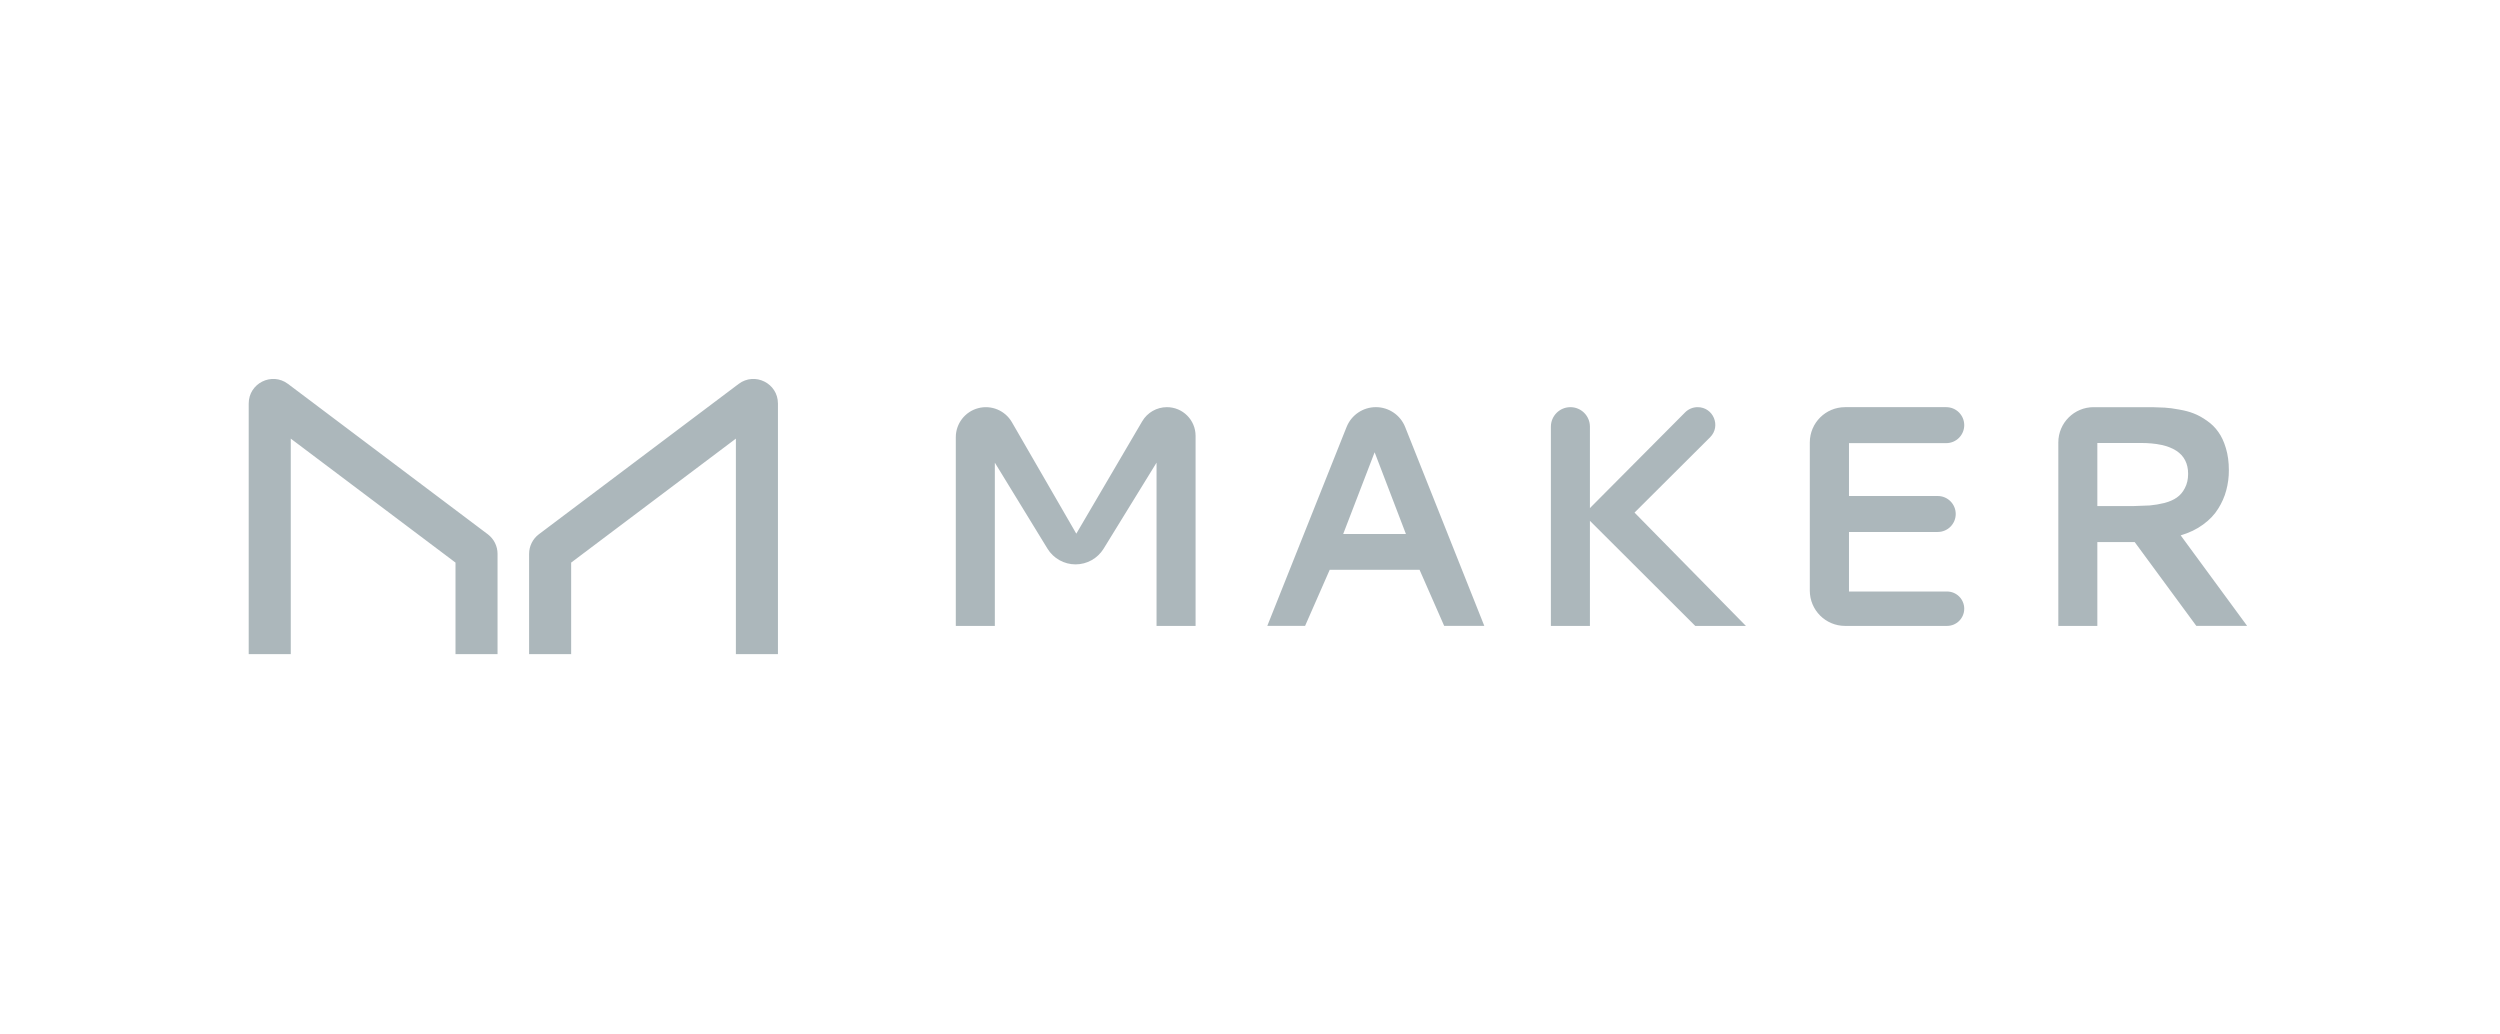
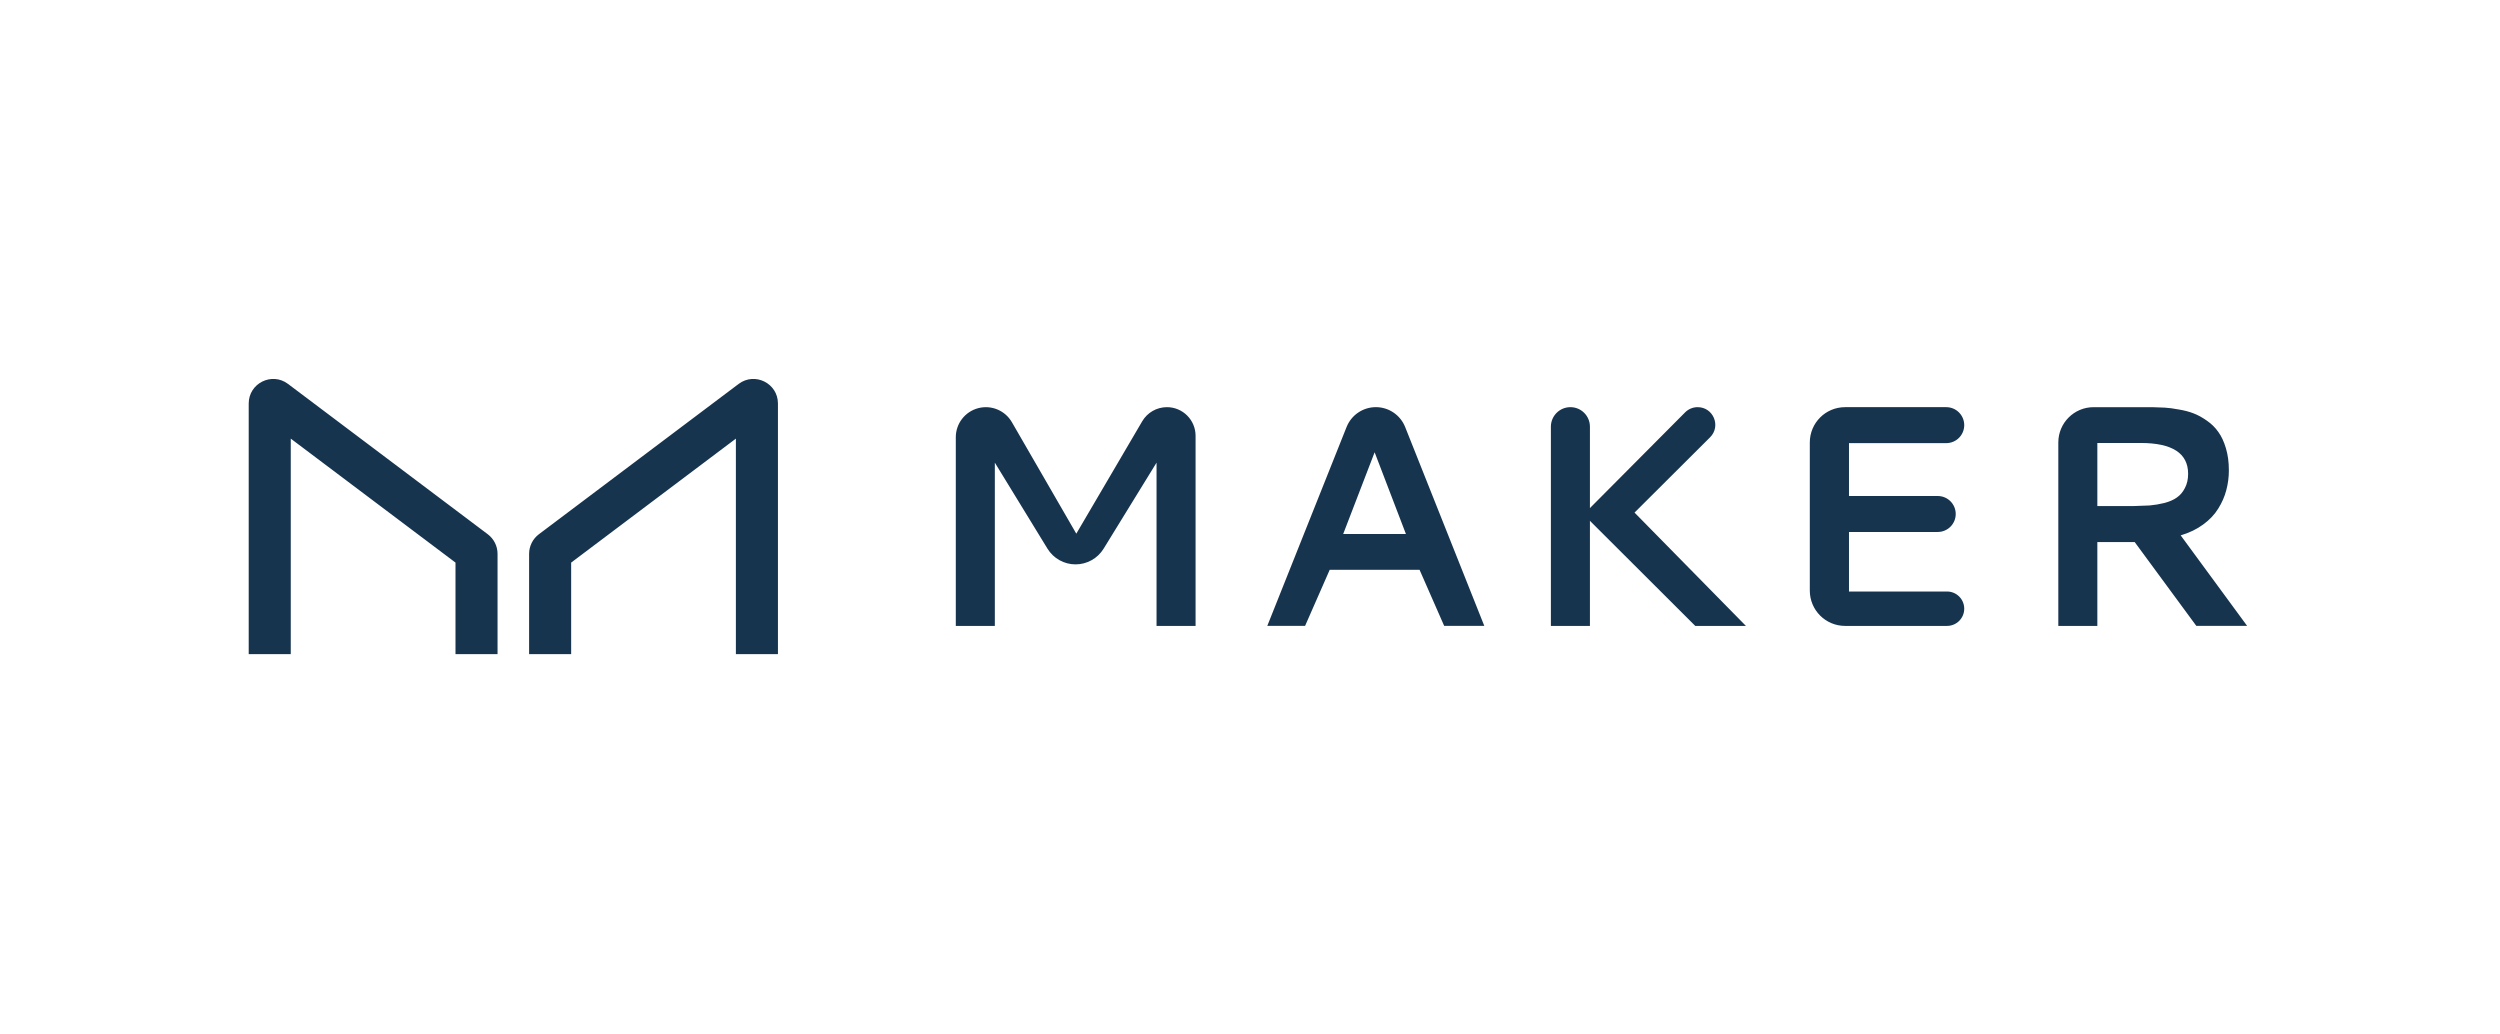
<svg xmlns="http://www.w3.org/2000/svg" width="242" height="100" fill="none">
-   <path opacity=".5" fill-rule="evenodd" d="M28.146 42.459V63.32h-4.071v-24.26c0-1.959 2.238-3.075 3.803-1.898l19.338 14.553c.596.449.947 1.151.947 1.898v9.707h-4.071v-8.861l-15.946-12zm43.088 0V63.32h4.071v-24.26c0-1.959-2.238-3.075-3.803-1.898L52.164 51.715c-.596.449-.947 1.151-.947 1.898v9.707h4.071v-8.861l15.946-12zm21.287-.137a2.91 2.91 0 0 1 5.428-1.456l6.237 10.794 6.378-10.876c.498-.849 1.409-1.371 2.393-1.371 1.533 0 2.775 1.242 2.775 2.774v18.401h-3.779V44.786l-5.124 8.328a3.19 3.19 0 0 1-2.716 1.518c-1.11 0-2.14-.577-2.719-1.524L96.3 44.786v15.802h-3.779V42.322zm37.828-.988c.463-1.16 1.586-1.922 2.835-1.922a3.05 3.05 0 0 1 2.835 1.923l7.662 19.252h-3.884l-2.384-5.431h-8.697l-2.384 5.431h-3.659l7.676-19.254zm5.744 10.356l-3.029-7.91-3.043 7.91h6.072zm27.028-11.774l-9.216 9.267v-7.881a1.89 1.89 0 0 0-1.889-1.889 1.89 1.89 0 0 0-1.89 1.889v19.286h3.779V50.414l10.196 10.174h4.903l-10.781-10.969 7.314-7.289c1.079-1.075.317-2.917-1.205-2.917-.455 0-.891.181-1.211.503zm15.483 20.672c-1.886 0-3.415-1.529-3.415-3.415V42.828c0-1.886 1.529-3.415 3.415-3.415h9.793a1.74 1.74 0 1 1 0 3.482h-9.415v5.118h8.591a1.74 1.74 0 1 1 0 3.482h-8.591v5.763h9.491c.92 0 1.665.745 1.665 1.665s-.745 1.665-1.665 1.665h-9.869zm36.895-13.115a7.35 7.35 0 0 0 .255-1.951c0-.79-.095-1.501-.285-2.131-.19-.64-.435-1.166-.735-1.576-.29-.42-.66-.785-1.11-1.096-.439-.31-.869-.545-1.289-.705-.41-.16-.885-.285-1.425-.375-.529-.1-.984-.16-1.364-.18l-1.23-.045h-5.656c-1.886 0-3.415 1.529-3.415 3.415v17.76h3.778V52.47h3.614l5.968 8.117h4.918l-6.433-8.763c.84-.25 1.565-.6 2.175-1.051.619-.45 1.104-.961 1.454-1.531.36-.57.62-1.161.78-1.771zm-12.476 1.516V42.88h4.184c3.069 0 4.603.996 4.603 2.987 0 .53-.105.991-.315 1.381-.2.39-.46.695-.78.915-.309.22-.709.395-1.199.525-.49.12-.965.2-1.425.24l-1.589.06h-3.479z" fill="#596f78" />
+   <path fill-rule="evenodd" d="M28.146 42.459V63.32h-4.071v-24.26c0-1.959 2.238-3.075 3.803-1.898l19.338 14.553c.596.449.947 1.151.947 1.898v9.707h-4.071v-8.861l-15.946-12zm43.088 0V63.32h4.071v-24.26c0-1.959-2.238-3.075-3.803-1.898L52.164 51.715c-.596.449-.947 1.151-.947 1.898v9.707h4.071v-8.861l15.946-12zm21.287-.137a2.91 2.91 0 0 1 5.428-1.456l6.237 10.794 6.378-10.876c.498-.849 1.409-1.371 2.393-1.371 1.533 0 2.775 1.242 2.775 2.774v18.401h-3.779V44.786l-5.124 8.328a3.19 3.19 0 0 1-2.716 1.518c-1.11 0-2.14-.577-2.719-1.524L96.3 44.786v15.802h-3.779V42.322zm37.828-.988c.463-1.16 1.586-1.922 2.835-1.922a3.05 3.05 0 0 1 2.835 1.923l7.662 19.252h-3.884l-2.384-5.431h-8.697l-2.384 5.431h-3.659l7.676-19.254zm5.744 10.356l-3.029-7.91-3.043 7.91h6.072zm27.028-11.774l-9.216 9.267v-7.881a1.89 1.89 0 0 0-1.889-1.889 1.89 1.89 0 0 0-1.89 1.889v19.286h3.779V50.414l10.196 10.174h4.903l-10.781-10.969 7.314-7.289c1.079-1.075.317-2.917-1.205-2.917-.455 0-.891.181-1.211.503zm15.483 20.672c-1.886 0-3.415-1.529-3.415-3.415V42.828c0-1.886 1.529-3.415 3.415-3.415h9.793a1.74 1.74 0 1 1 0 3.482h-9.415v5.118h8.591a1.74 1.74 0 1 1 0 3.482h-8.591v5.763h9.491c.92 0 1.665.745 1.665 1.665s-.745 1.665-1.665 1.665h-9.869zm36.895-13.115a7.35 7.35 0 0 0 .255-1.951c0-.79-.095-1.501-.285-2.131-.19-.64-.435-1.166-.735-1.576-.29-.42-.66-.785-1.11-1.096-.439-.31-.869-.545-1.289-.705-.41-.16-.885-.285-1.425-.375-.529-.1-.984-.16-1.364-.18l-1.23-.045h-5.656c-1.886 0-3.415 1.529-3.415 3.415v17.76h3.778V52.47h3.614l5.968 8.117h4.918l-6.433-8.763c.84-.25 1.565-.6 2.175-1.051.619-.45 1.104-.961 1.454-1.531.36-.57.62-1.161.78-1.771zm-12.476 1.516V42.88h4.184c3.069 0 4.603.996 4.603 2.987 0 .53-.105.991-.315 1.381-.2.39-.46.695-.78.915-.309.22-.709.395-1.199.525-.49.12-.965.2-1.425.24l-1.589.06h-3.479z" fill="#17344F" />
</svg>
